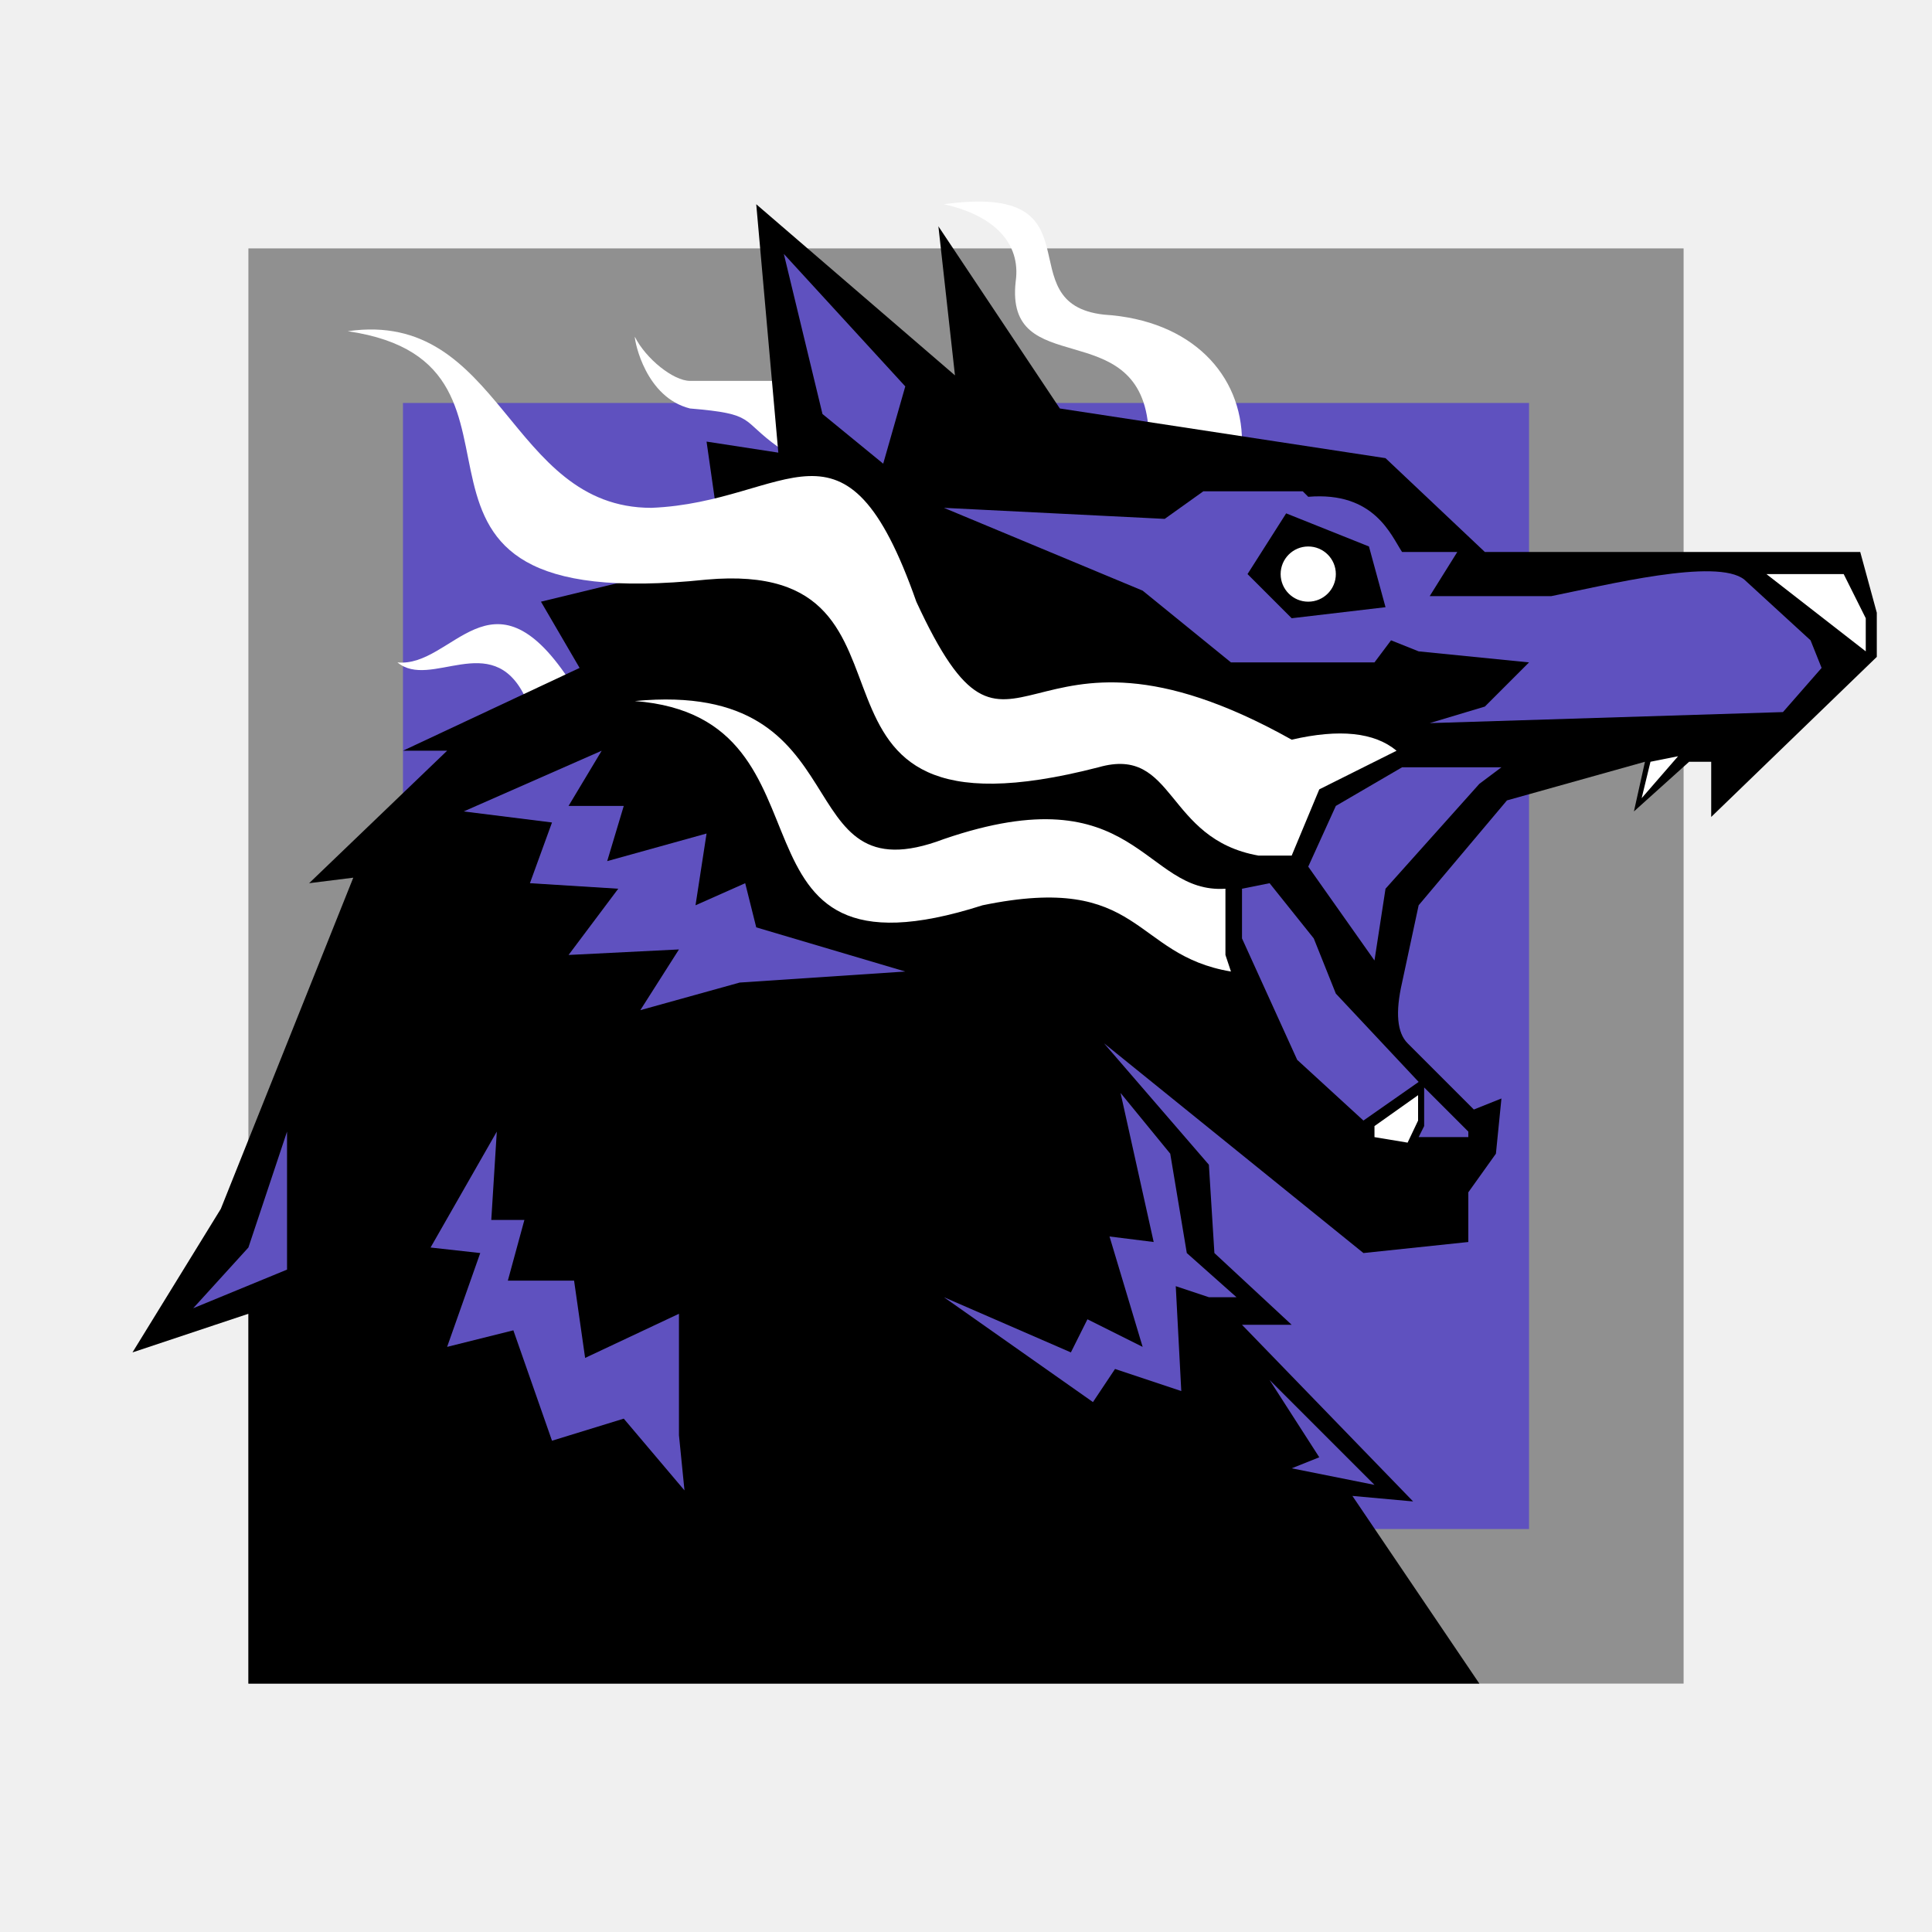
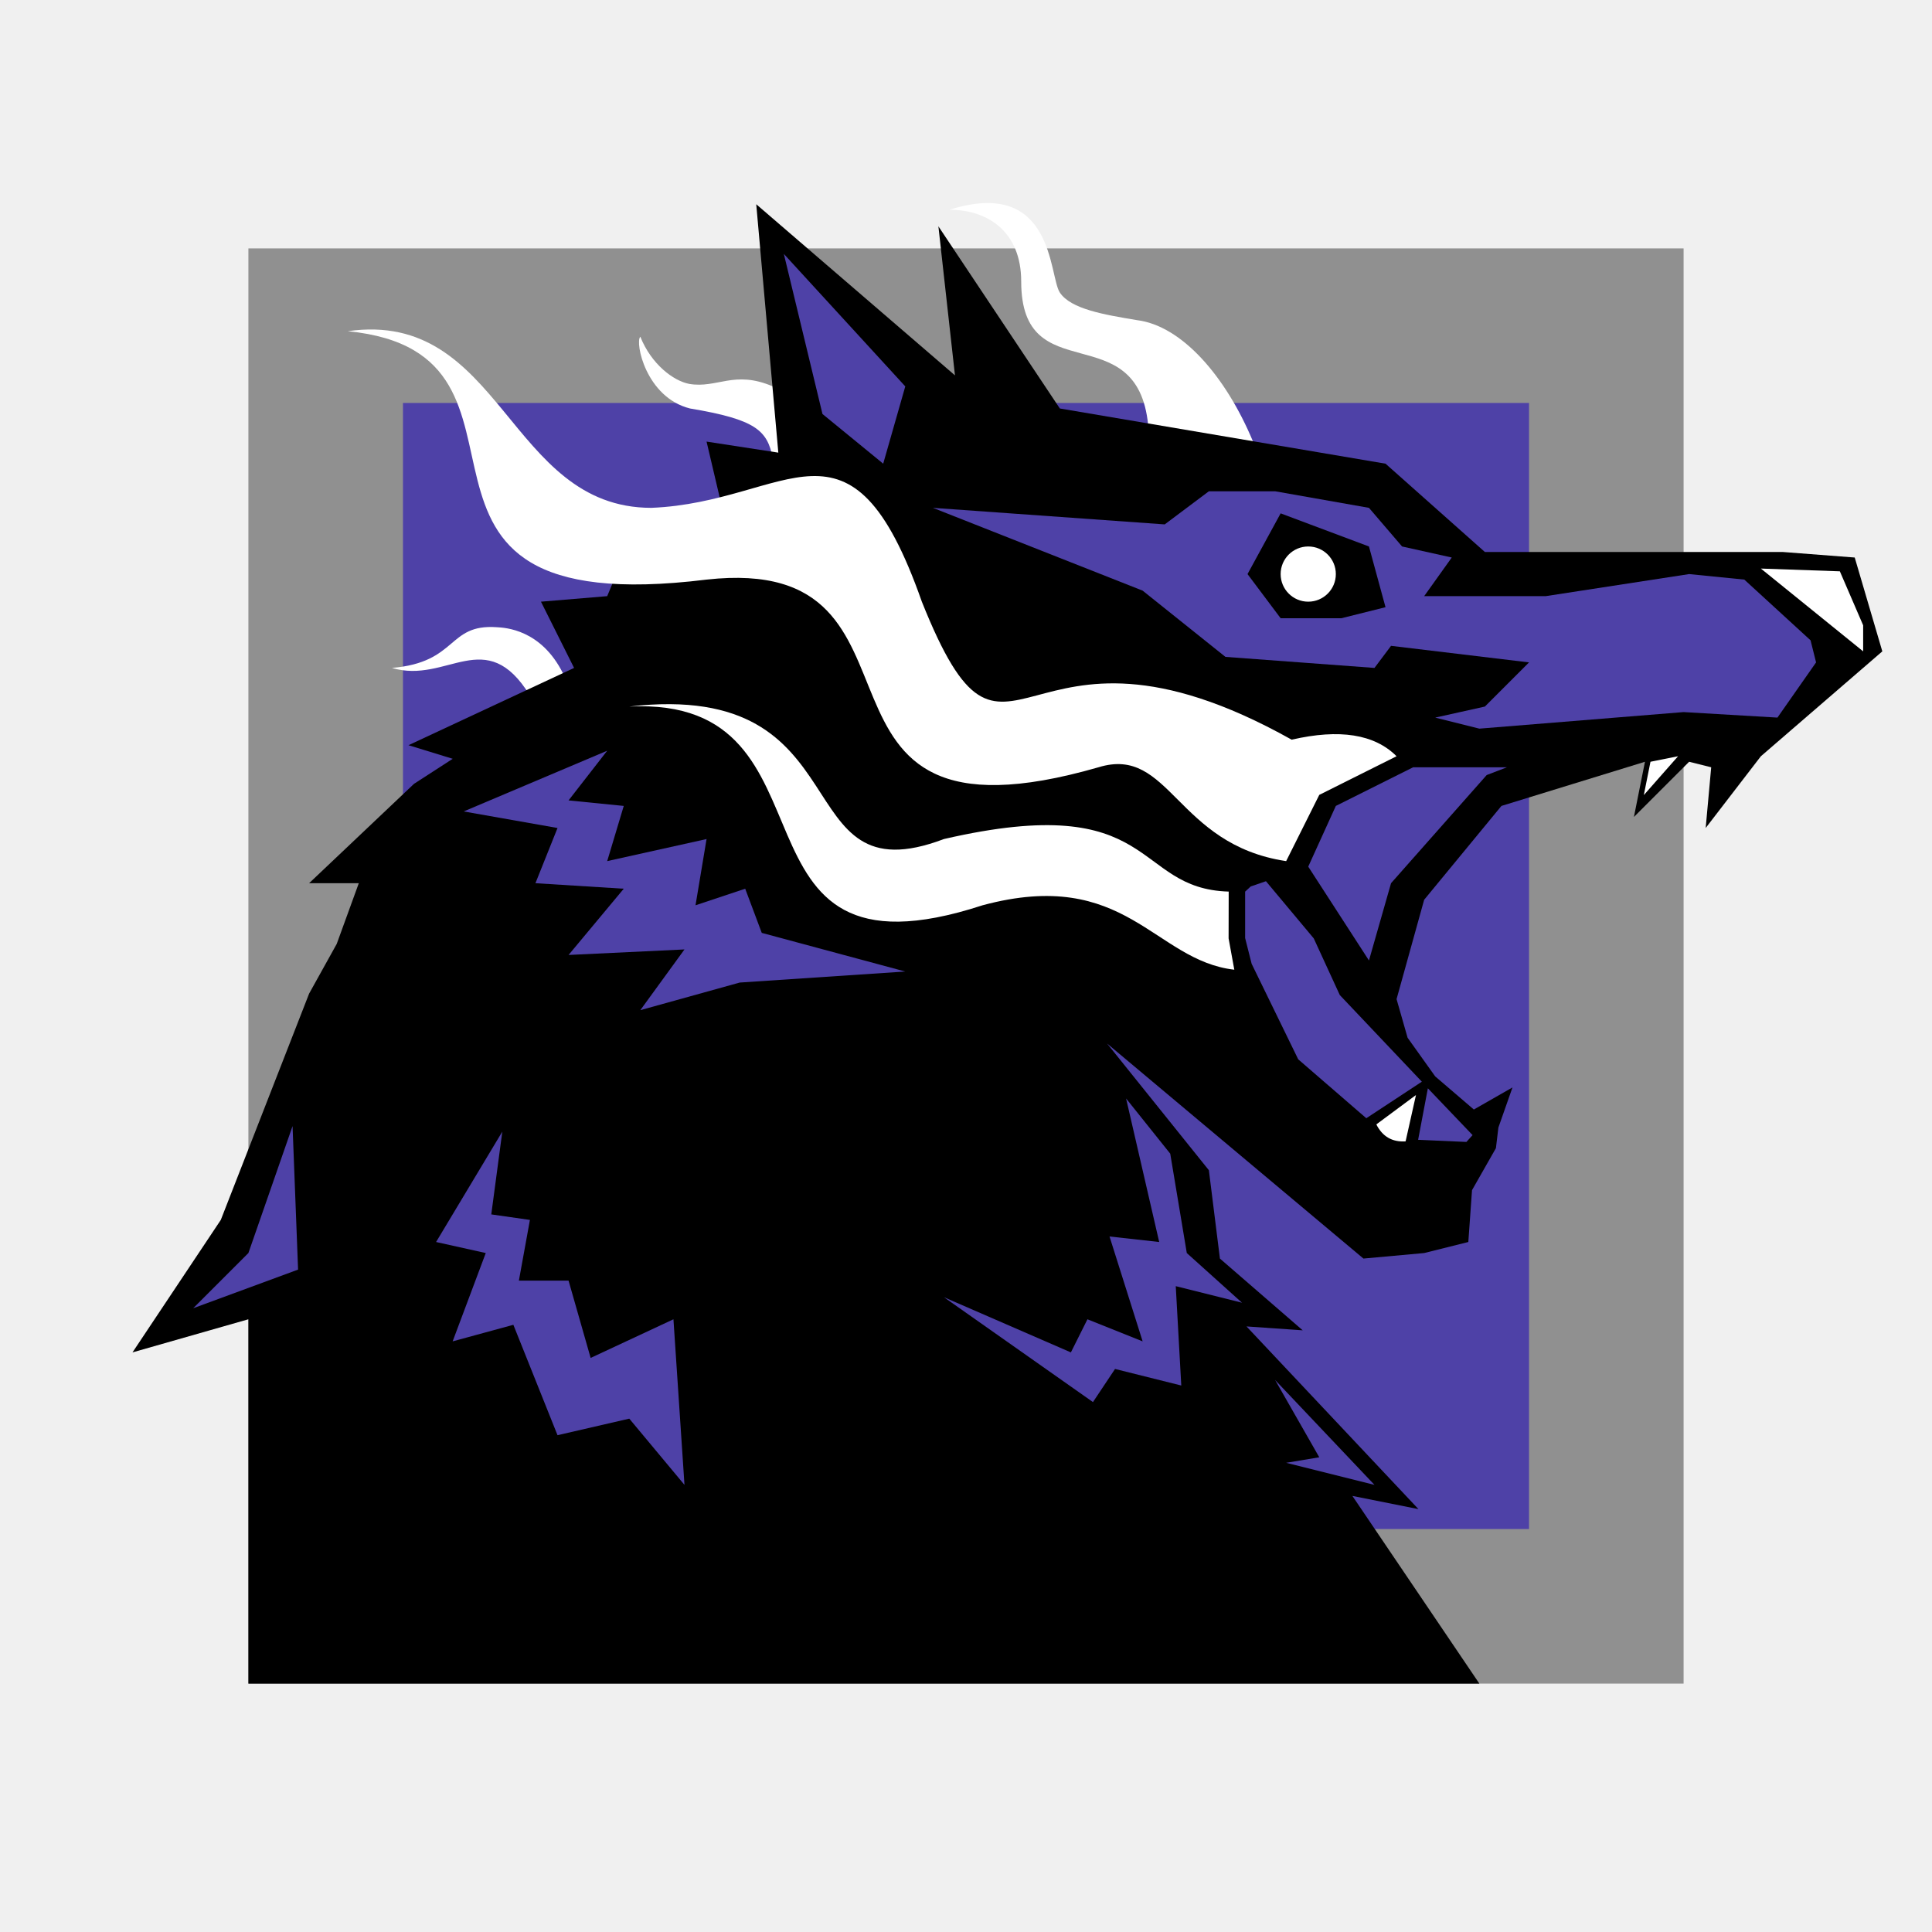
<svg xmlns="http://www.w3.org/2000/svg" viewBox="0 0 350 350">
  <rect x="45" y="45" width="260" height="260" opacity="0.4" />
-   <path fill="#5f51bf" d="M73 73H277V277H73Z" />
+   <path fill="#4e41a7" d="M73 73H277V277H73Z" />
  <g fill="#ffffff">
-     <path d="M208 77C206 57 182 69 184 51 185 44 180 39 171 37 200 33 182 55 200 57 216 58 225 68 225 80Z" />
-     <path d="M140 69 141 81C134 76 137 75 125 74 117 72 115 62 115 61 117 65 122 69 125 69Z" />
-     <path d="M95 126C89 114 78 125 72 120 82 121 89 102 103 123Z" />
+     <path d="M208 77C206 57 185 71 185 51 185 42 179 38 172 38 191 32 190 50 192 53 194 56 200 57 206 58 214 59 222 68 227 80Z" />
+     <path d="M142 83H140C139 78 137 76 125 74 117 72 115 62 116 61 118 66 122 69 124.86 69.548 129.958 70.406 133 67 140 70Z" />
+     <path d="M96 126C88 113 81 124 71 121 83 120 81 113 89.982 113.624 91.52 113.714 98 114 102 122Z" />
  </g>
-   <path d="M45 305V238L24 245 40 219 64 159 56 160 81 136 73 136 105 121 98 109 131 101 128 80 141 82 137 37 173 68 170 41 192 74 251 83 269 100H337L340 111V119L310 148V138H306L296 147 298 138 273 145 257 164 254 178Q252.14 186.13 255 189L267 201 272 199 271 209 266 216V225L247 227 200 189 219 211 220 227 234 240 225 240 256 272 245 271 268 305Z" />
+   <path d="M45 305V239L24 245 40 221 56 180 61 171 65 160 56 160 75 142 82.016 137.463 74 135 104 121 98 109 110 108 115 96 132 97 128 80 141 82 137 37 173 68 170 41 192 74 251 84 269 100H323L336 101 341 118 319 137 309 150 310 139 306 138 296 148 298 138 272 146 258 163 253 181 255 188 260 195 267 201 274 197 271.447 204.268 271 208 266.671 215.606 266 225 258 227 247 228 200.56 189.046 219 212 221 228 236 241 225.815 240.296 256.965 273.389 245 271 268 305Z" />
  <g fill="#ffffff">
-     <path d="M239 143 234 155 228 155C211 152 213 135 199 139 137 155 173 101 128 105 61 112 104 66 63 60 91 56 92 92 118 92 143 91 153 72 166 109 184 148 184 106 234 134Q247 131 253 136Z" />
-     <path d="M222 173 223 176C205 173 207 158 178 164 128 180 154 130 115 127 157 123 142 163 171 152 206 140 207 162 222 161Z" />
+     <path d="M239 144 233 156C213 153 212 135 199 139 140 156 173 100 128 105 63 113 104 64 63 60 91 56 92 92 118 92 143 91 154 72 167 109 183 149 184 106 234 134Q247 131 253 137Z" />
+     <path d="M222.572 169.997 223.606 175.671C209 174 204 157 178 164 129 180 154 126 114 128 157 123 142 163 171 152 210 143 205 161 222.589 161.52Z" />
  </g>
-   <g fill="#5f51bf">
+   <g fill="#4e41a7">
    <path d="M142 46 164 70 160 84 149 75Z" />
-     <path d="M84 147 109 136 103 146H113L110 156 128 151 126 164 135 160 137 168 164 176 134 178 116 183 123 172 103 173 112 161 96 160 100 149Z" />
-     <path fill-rule="evenodd" d="M171 92 211 94 218 89 236 89 237 90C249 89 252 97 254 100H264L259 108H281C291 106 311 101 316 105L328 116 330 121 323 129 259 131 269 128 277 120 257 118 252 116 249 120 223 120 207 107ZM233 93 248 99 251 110 234 112 226 104Z" />
-     <path d="M254 139 272 139 268 142 251 161 249 174 237 157 242 146Z" />
-     <path d="M225 161 230 160 238 170 242 180 257 196 247 203 235 192 225 170Z" />
-     <path d="M258 197 266 205V206L257 206 258 204Z" />
-     <path d="M35 237 45 226 52 205V230Z" />
-     <path d="M90 205 89 221H95L92 232H104L106 246 123 238V260L124 270 113 257 100 261 93 241 81 244 87 227 78 226Z" />
-     <path d="M171 235 194 245 197 239 207 244 201 224 209 225 203 198 212 209 215 227 224 235H219L213 233 214 252 202 248 198 254Z" />
-     <path d="M230 250 249 269 234 266 239 264Z" />
+     <path d="M84 147 110 136 103 145 113 146 110 156 128 152 126 164 135 161 138 169 164 176 134 178 116 183 124 172 103 173 113 161 97 160 101 150Z" />
+     <path fill-rule="evenodd" d="M169 92 211 95 219 89 231 89 248 92 254 99 263 101 258 108H280L306 104 316 105 328 116 329 120 322 130 305 129 268 132 260 130 269 128 277 120 252 117 249 121 222 119 207 107ZM232 93 248 99 251 110 243 112 232 112 226 104Z" />
+     <path d="M256 139 273 139 269.327 140.409 252 160 248 174 237 157 242 146Z" />
+     <path d="M226.581 160.588 229.338 159.64 238 170 242.72 180.268 257.583 195.958 247.519 202.578 235.186 191.909 226.747 174.604 225.568 169.939V161.525Z" />
+     <path d="M258.671 197.155 266.771 205.636 265.652 206.873 256.905 206.49Z" />
+     <path d="M35 237 45 227 53 204 54 230Z" />
+     <path d="M91 205 89 220 96 221 94 232H103L107 246 122 239 124 269 114 257 101 260 93 240 82 243 88 227 79 225Z" />
+     <path d="M171 235 194 245 197 239 207 243 201 224 210 225 204 199 212 209 215 227 225 236 213 233 214 251 202 248 198 254Z" />
+     <path d="M231 250 249 269 233 265 239 264Z" />
  </g>
  <g fill="#ffffff">
    <ellipse cx="237" cy="104" rx="5" />
-     <path d="M320 104H334L338 112V118" />
-     <path d="M299 138 304 137 297.4 144.6Z" />
-     <path d="M255 207 249 206 249 204 256.9 198.4 256.9 203Z" />
+     <path d="M319 103 333.308 103.5 337.528 113.279V118Z" />
+     <path d="M299 138 304 137 297.793 144.037Z" />
+     <path d="M254.636 206.772Q251 207 249.335 203.696L256.518 198.372Z" />
  </g>
</svg>
